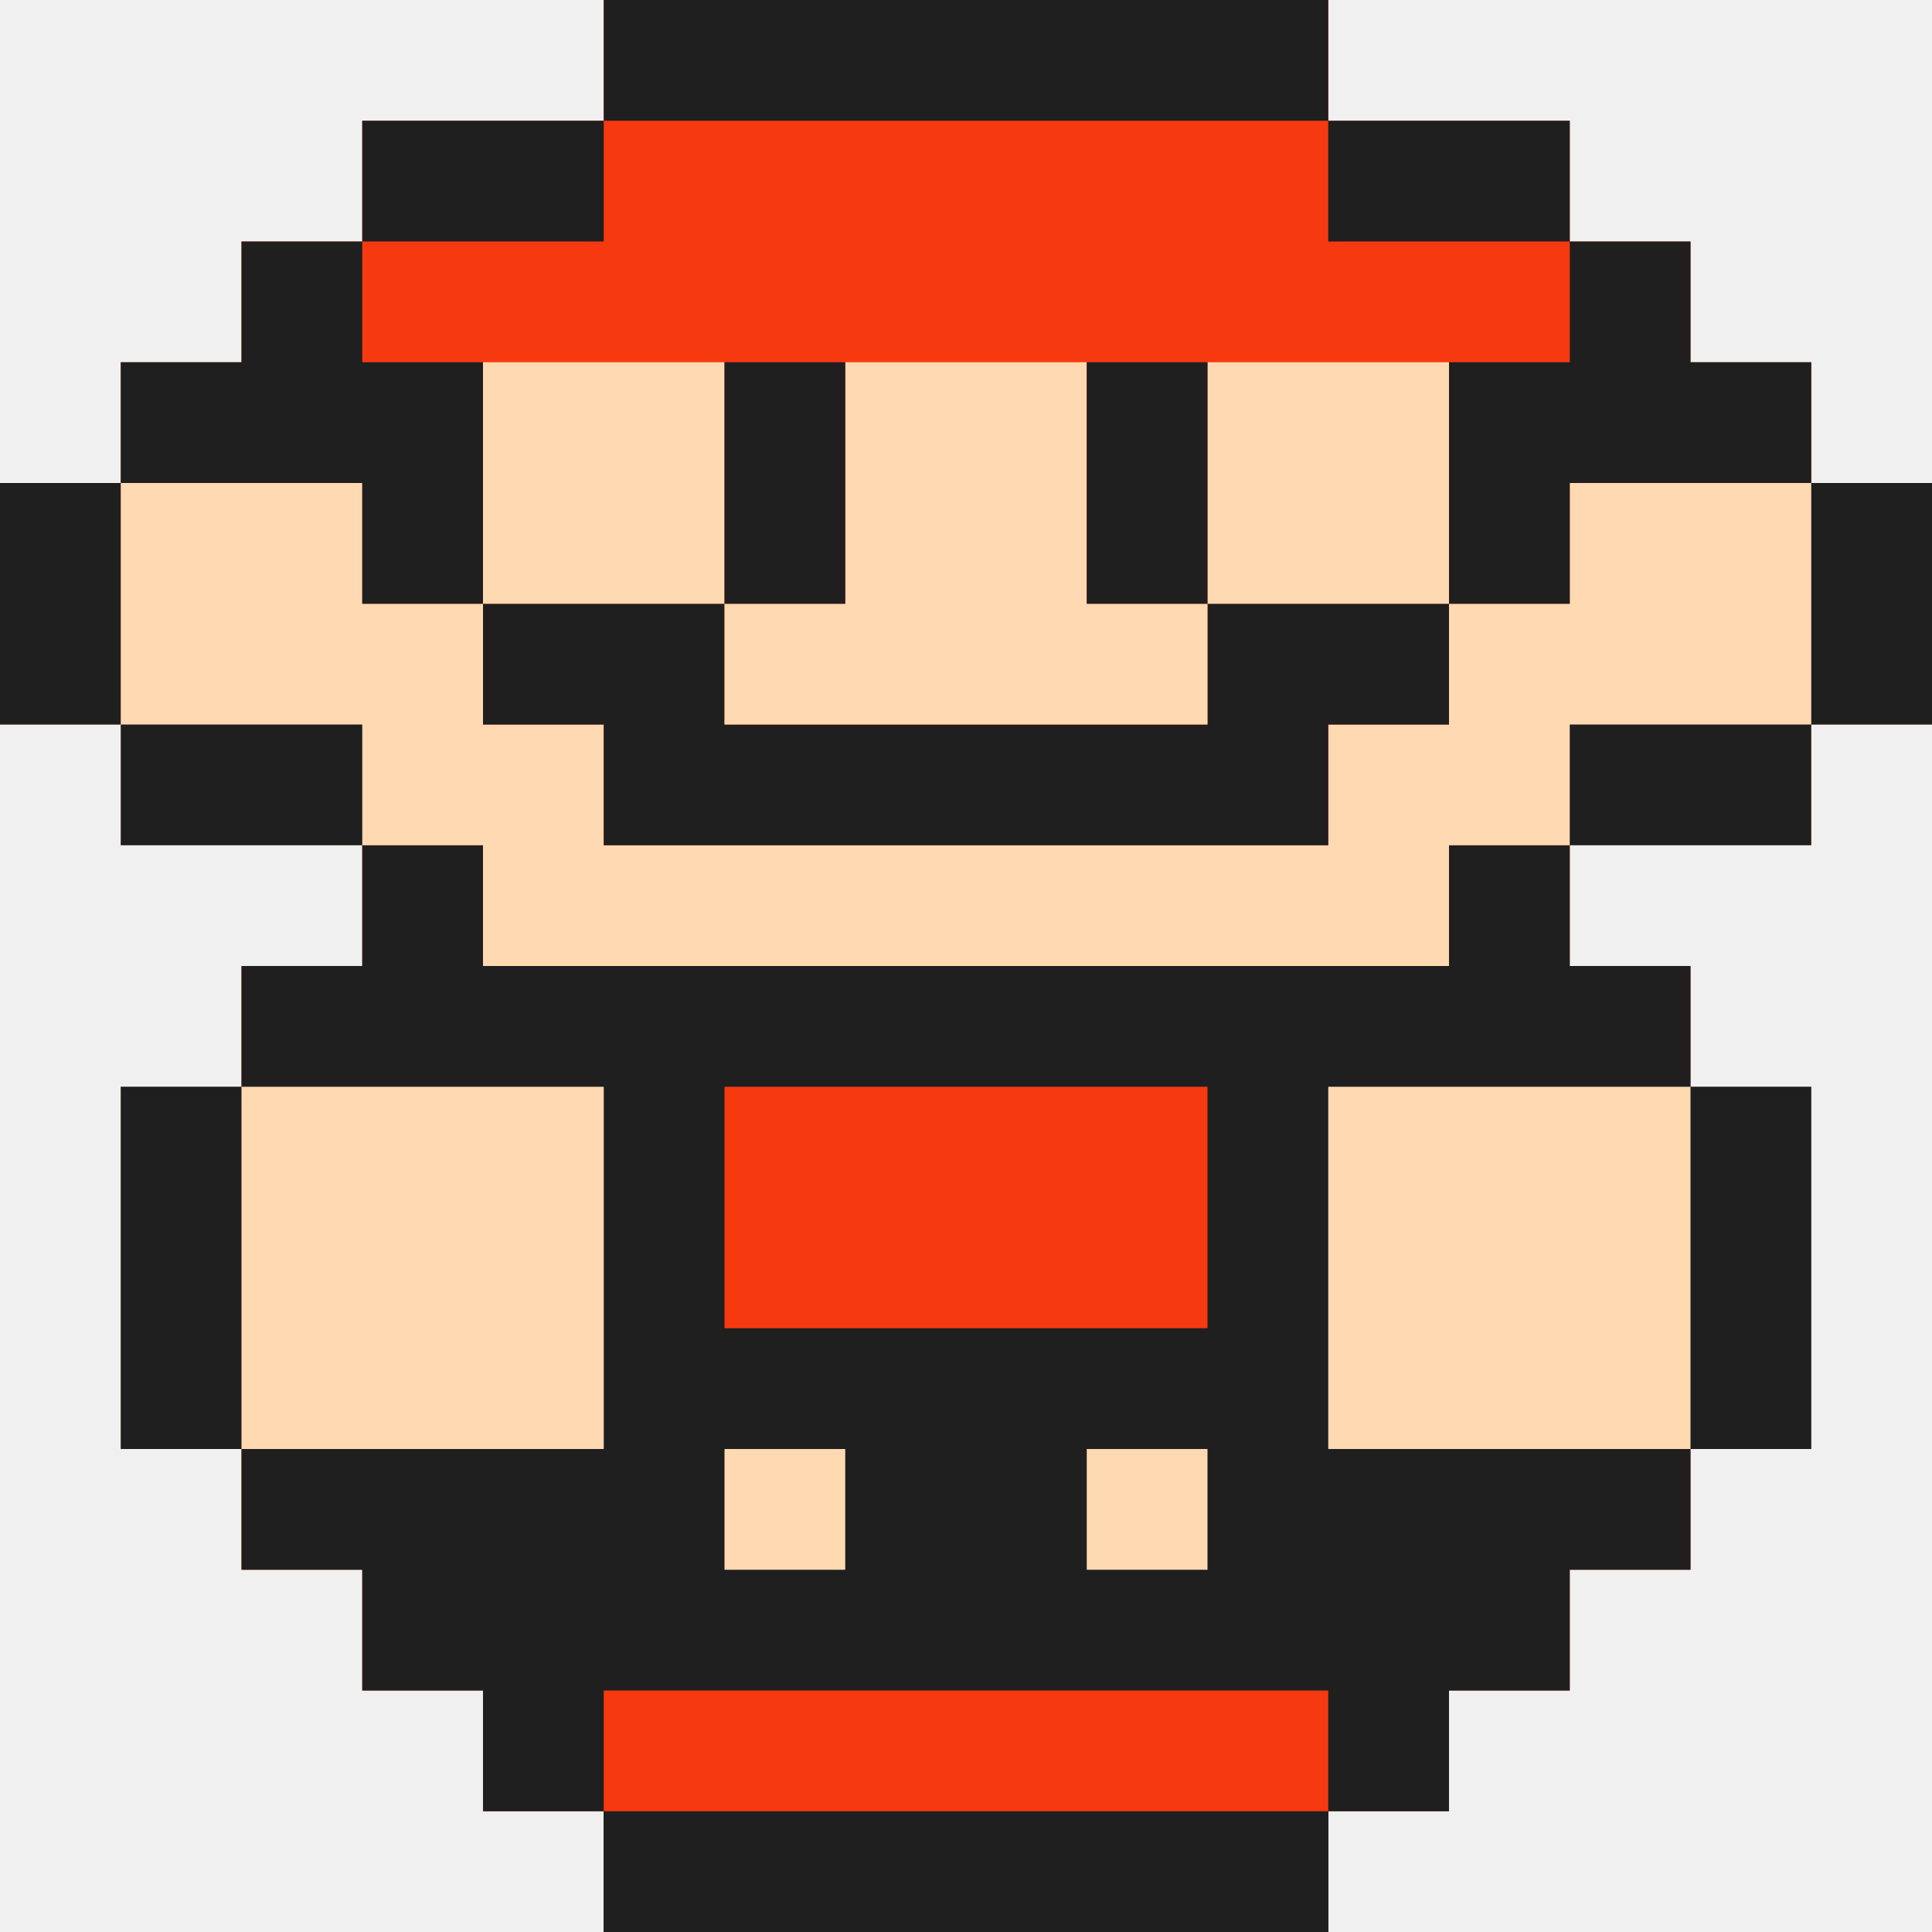
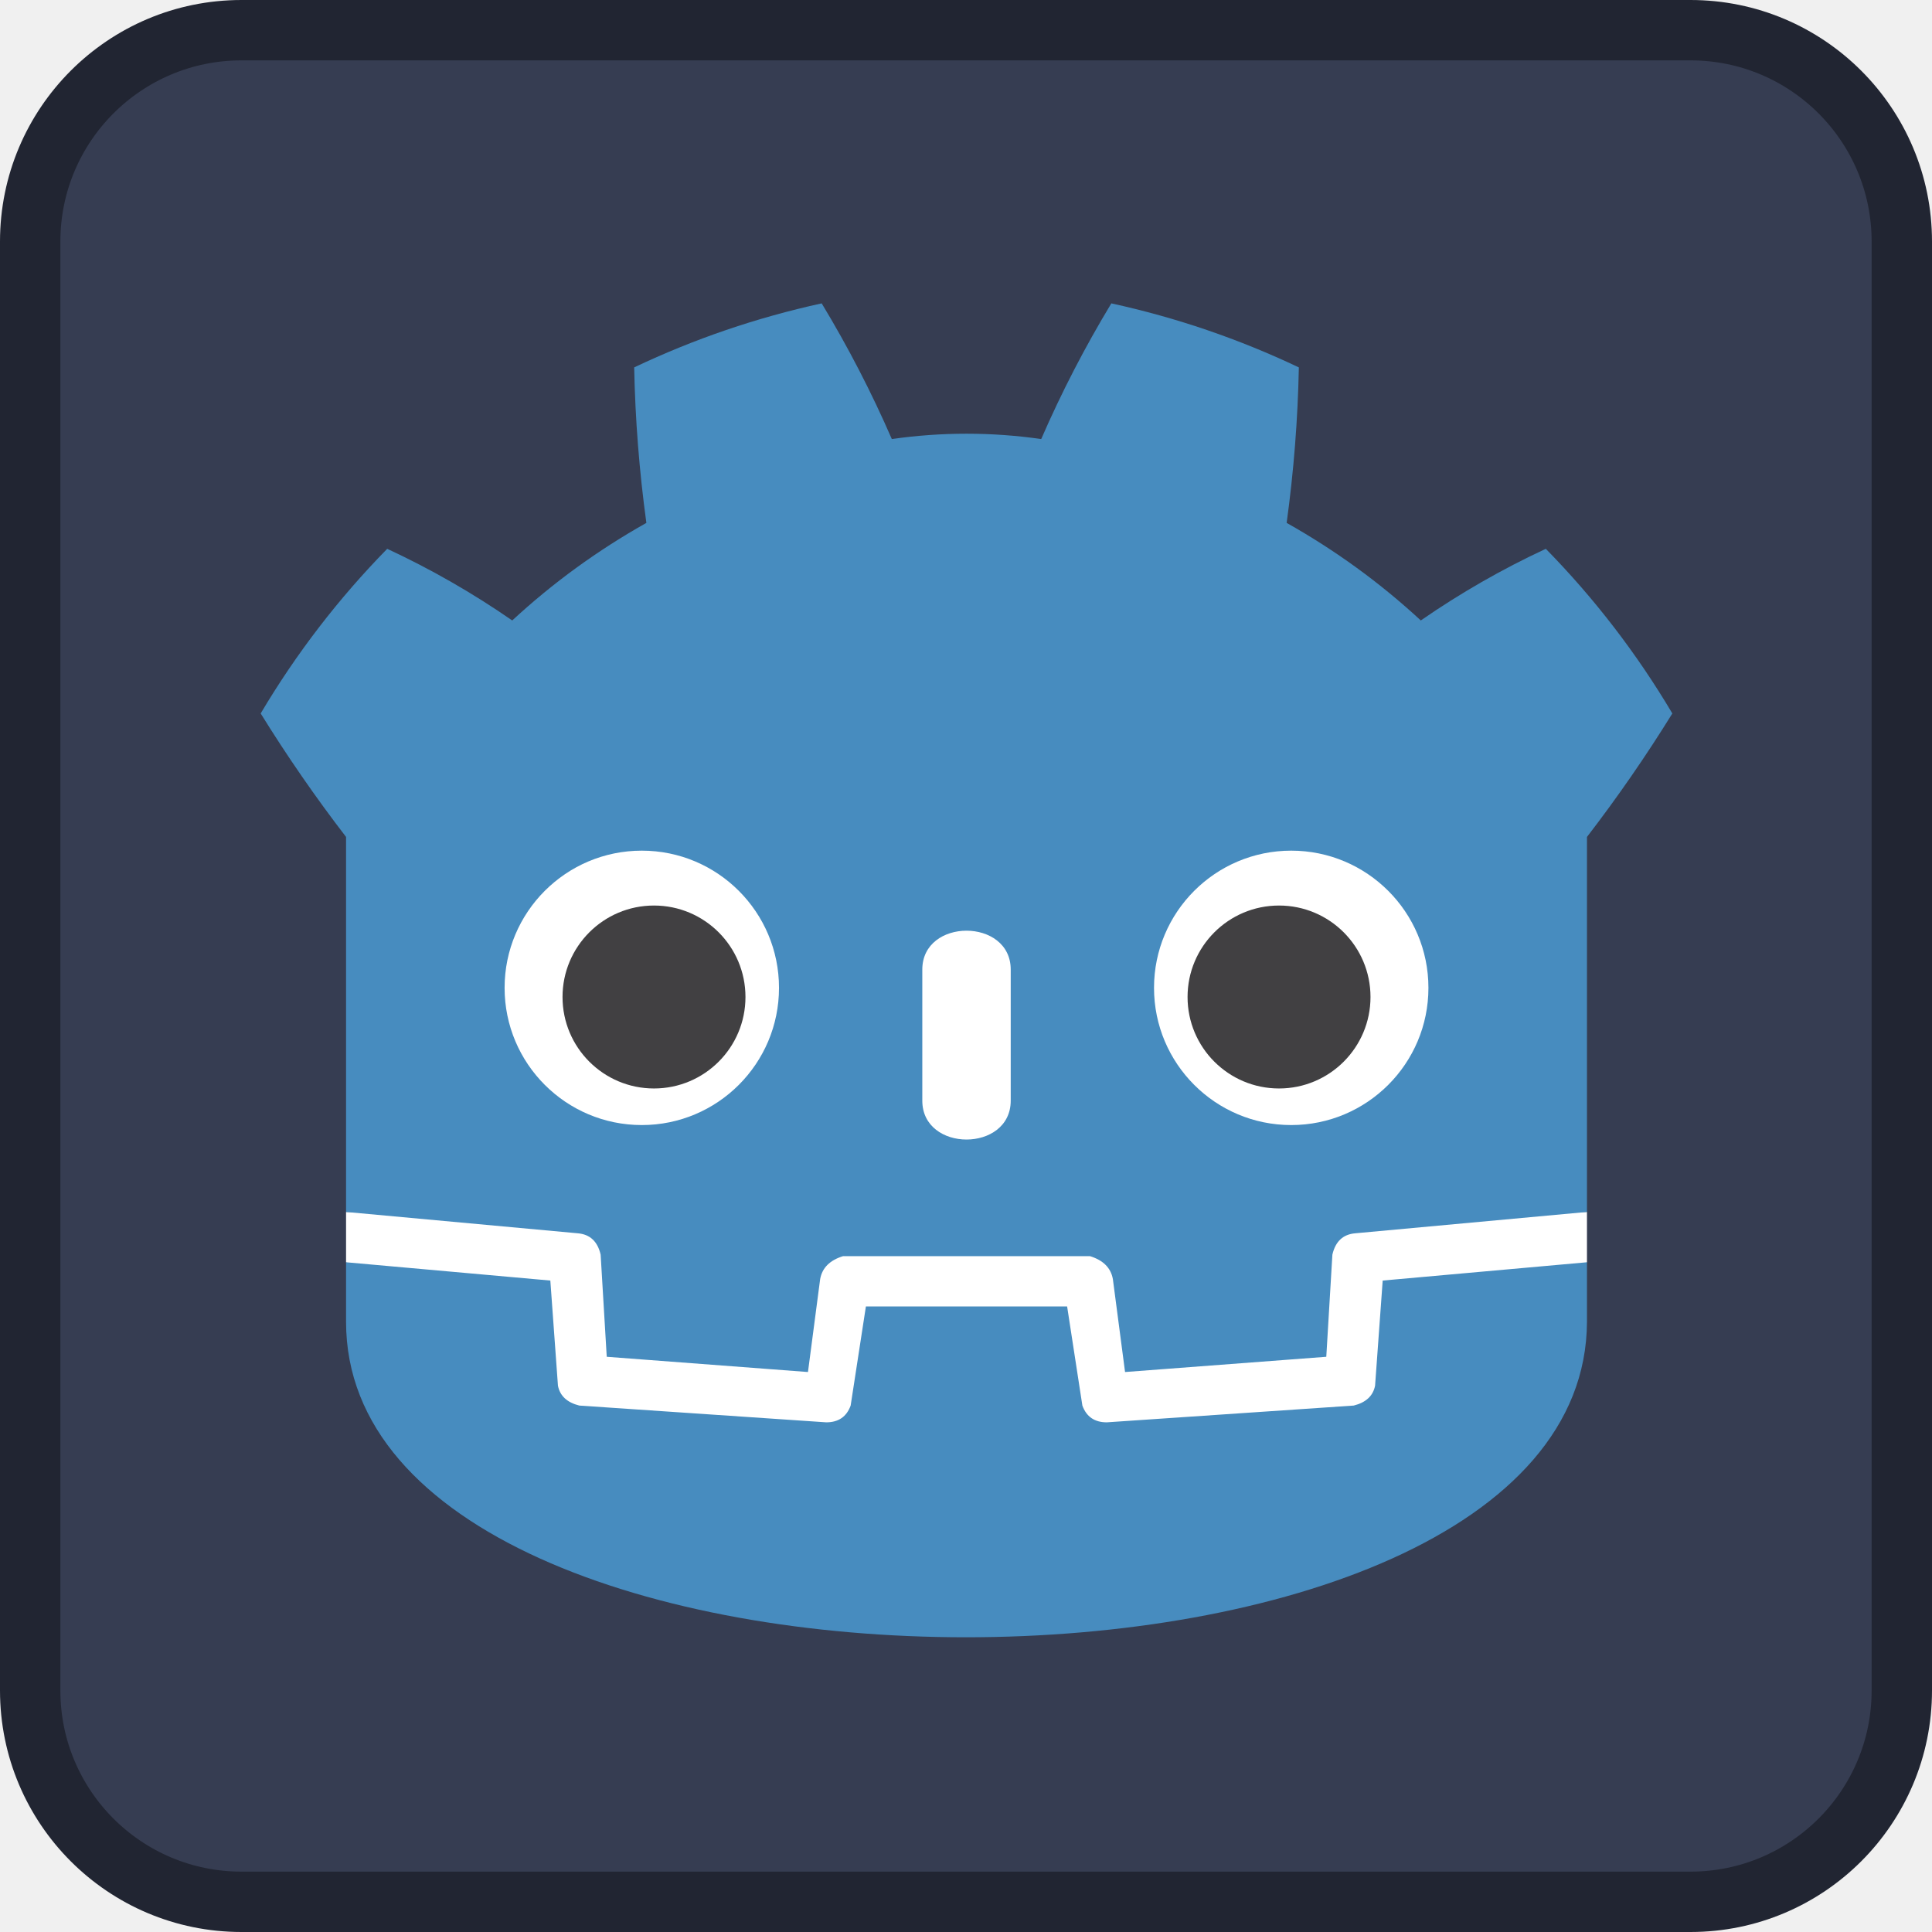
- <svg xmlns="http://www.w3.org/2000/svg" version="1.1" width="160" height="160">
-   <path d="M0 0 C19.8 0 39.6 0 60 0 C60 3.3 60 6.6 60 10 C66.6 10 73.2 10 80 10 C80 13.3 80 16.6 80 20 C83.3 20 86.6 20 90 20 C90 23.3 90 26.6 90 30 C93.3 30 96.6 30 100 30 C100 33.3 100 36.6 100 40 C103.3 40 106.6 40 110 40 C110 46.6 110 53.2 110 60 C106.7 60 103.4 60 100 60 C100 63.3 100 66.6 100 70 C93.4 70 86.8 70 80 70 C80 73.3 80 76.6 80 80 C83.3 80 86.6 80 90 80 C90 83.3 90 86.6 90 90 C93.3 90 96.6 90 100 90 C100 99.9 100 109.8 100 120 C96.7 120 93.4 120 90 120 C90 123.3 90 126.6 90 130 C86.7 130 83.4 130 80 130 C80 133.3 80 136.6 80 140 C76.7 140 73.4 140 70 140 C70 143.3 70 146.6 70 150 C66.7 150 63.4 150 60 150 C60 153.3 60 156.6 60 160 C40.2 160 20.4 160 0 160 C0 156.7 0 153.4 0 150 C-3.3 150 -6.6 150 -10 150 C-10 146.7 -10 143.4 -10 140 C-13.3 140 -16.6 140 -20 140 C-20 136.7 -20 133.4 -20 130 C-23.3 130 -26.6 130 -30 130 C-30 126.7 -30 123.4 -30 120 C-33.3 120 -36.6 120 -40 120 C-40 110.1 -40 100.2 -40 90 C-36.7 90 -33.4 90 -30 90 C-30 86.7 -30 83.4 -30 80 C-26.7 80 -23.4 80 -20 80 C-20 76.7 -20 73.4 -20 70 C-26.6 70 -33.2 70 -40 70 C-40 66.7 -40 63.4 -40 60 C-43.3 60 -46.6 60 -50 60 C-50 53.4 -50 46.8 -50 40 C-46.7 40 -43.4 40 -40 40 C-40 36.7 -40 33.4 -40 30 C-36.7 30 -33.4 30 -30 30 C-30 26.7 -30 23.4 -30 20 C-26.7 20 -23.4 20 -20 20 C-20 16.7 -20 13.4 -20 10 C-13.4 10 -6.8 10 0 10 C0 6.7 0 3.4 0 0 Z " fill="#F73910" transform="translate(50,0)" />
-   <path d="M0 0 C3.3 0 6.6 0 10 0 C10 3.3 10 6.6 10 10 C36.4 10 62.8 10 90 10 C90 6.7 90 3.4 90 0 C93.3 0 96.6 0 100 0 C100 3.3 100 6.6 100 10 C103.3 10 106.6 10 110 10 C110 13.3 110 16.6 110 20 C113.3 20 116.6 20 120 20 C120 29.9 120 39.8 120 50 C116.7 50 113.4 50 110 50 C110 53.3 110 56.6 110 60 C106.7 60 103.4 60 100 60 C100 63.3 100 66.6 100 70 C96.7 70 93.4 70 90 70 C90 73.3 90 76.6 90 80 C86.7 80 83.4 80 80 80 C80 83.3 80 86.6 80 90 C60.2 90 40.4 90 20 90 C20 86.7 20 83.4 20 80 C16.7 80 13.4 80 10 80 C10 76.7 10 73.4 10 70 C6.7 70 3.4 70 0 70 C0 66.7 0 63.4 0 60 C-3.3 60 -6.6 60 -10 60 C-10 56.7 -10 53.4 -10 50 C-13.3 50 -16.6 50 -20 50 C-20 40.1 -20 30.2 -20 20 C-16.7 20 -13.4 20 -10 20 C-10 16.7 -10 13.4 -10 10 C-6.7 10 -3.4 10 0 10 C0 6.7 0 3.4 0 0 Z " fill="#1F1F1F" transform="translate(30,70)" />
-   <path d="M0 0 C9.9 0 19.8 0 30 0 C30 3.3 30 6.6 30 10 C33.3 10 36.6 10 40 10 C40 13.3 40 16.6 40 20 C43.3 20 46.6 20 50 20 C50 23.3 50 26.6 50 30 C69.8 30 89.6 30 110 30 C110 26.7 110 23.4 110 20 C113.3 20 116.6 20 120 20 C120 16.7 120 13.4 120 10 C123.3 10 126.6 10 130 10 C130 6.7 130 3.4 130 0 C139.9 0 149.8 0 160 0 C160 6.6 160 13.2 160 20 C156.7 20 153.4 20 150 20 C150 23.3 150 26.6 150 30 C140.1 30 130.2 30 120 30 C120 33.3 120 36.6 120 40 C93.6 40 67.2 40 40 40 C40 36.7 40 33.4 40 30 C30.1 30 20.2 30 10 30 C10 26.7 10 23.4 10 20 C6.7 20 3.4 20 0 20 C0 13.4 0 6.8 0 0 Z " fill="#FFD9B2" transform="translate(0,40)" />
-   <path d="M0 0 C13.2 0 26.4 0 40 0 C40 9.9 40 19.8 40 30 C26.8 30 13.6 30 0 30 C0 20.1 0 10.2 0 0 Z " fill="#FFD9B2" transform="translate(110,90)" />
-   <path d="M0 0 C13.2 0 26.4 0 40 0 C40 9.9 40 19.8 40 30 C26.8 30 13.6 30 0 30 C0 20.1 0 10.2 0 0 Z " fill="#FFD9B2" transform="translate(10,90)" />
-   <path d="M0 0 C6.6 0 13.2 0 20 0 C20 3.3 20 6.6 20 10 C33.2 10 46.4 10 60 10 C60 6.7 60 3.4 60 0 C66.6 0 73.2 0 80 0 C80 3.3 80 6.6 80 10 C76.7 10 73.4 10 70 10 C70 13.3 70 16.6 70 20 C50.2 20 30.4 20 10 20 C10 16.7 10 13.4 10 10 C6.7 10 3.4 10 0 10 C0 6.7 0 3.4 0 0 Z " fill="#1F1F1F" transform="translate(40,50)" />
-   <path d="M0 0 C13.2 0 26.4 0 40 0 C40 6.6 40 13.2 40 20 C26.8 20 13.6 20 0 20 C0 13.4 0 6.8 0 0 Z " fill="#F73910" transform="translate(60,90)" />
-   <path d="M0 0 C6.6 0 13.2 0 20 0 C20 6.6 20 13.2 20 20 C23.3 20 26.6 20 30 20 C30 23.3 30 26.6 30 30 C16.8 30 3.6 30 -10 30 C-10 26.7 -10 23.4 -10 20 C-6.7 20 -3.4 20 0 20 C0 13.4 0 6.8 0 0 Z " fill="#FFD9B2" transform="translate(70,30)" />
-   <path d="M0 0 C19.8 0 39.6 0 60 0 C60 3.3 60 6.6 60 10 C40.2 10 20.4 10 0 10 C0 6.7 0 3.4 0 0 Z " fill="#1F1F1F" transform="translate(50,150)" />
-   <path d="M0 0 C19.8 0 39.6 0 60 0 C60 3.3 60 6.6 60 10 C40.2 10 20.4 10 0 10 C0 6.7 0 3.4 0 0 Z " fill="#F73910" transform="translate(50,140)" />
-   <path d="M0 0 C19.8 0 39.6 0 60 0 C60 3.3 60 6.6 60 10 C40.2 10 20.4 10 0 10 C0 6.7 0 3.4 0 0 Z " fill="#1F1F1F" transform="translate(50,0)" />
-   <path d="M0 0 C3.3 0 6.6 0 10 0 C10 3.3 10 6.6 10 10 C13.3 10 16.6 10 20 10 C20 13.3 20 16.6 20 20 C13.4 20 6.8 20 0 20 C0 23.3 0 26.6 0 30 C-3.3 30 -6.6 30 -10 30 C-10 23.4 -10 16.8 -10 10 C-6.7 10 -3.4 10 0 10 C0 6.7 0 3.4 0 0 Z " fill="#1F1F1F" transform="translate(130,20)" />
-   <path d="M0 0 C3.3 0 6.6 0 10 0 C10 3.3 10 6.6 10 10 C13.3 10 16.6 10 20 10 C20 16.6 20 23.2 20 30 C16.7 30 13.4 30 10 30 C10 26.7 10 23.4 10 20 C3.4 20 -3.2 20 -10 20 C-10 16.7 -10 13.4 -10 10 C-6.7 10 -3.4 10 0 10 C0 6.7 0 3.4 0 0 Z " fill="#1F1F1F" transform="translate(20,20)" />
-   <path d="M0 0 C6.6 0 13.2 0 20 0 C20 6.6 20 13.2 20 20 C13.4 20 6.8 20 0 20 C0 13.4 0 6.8 0 0 Z " fill="#FFD9B2" transform="translate(100,30)" />
-   <path d="M0 0 C6.6 0 13.2 0 20 0 C20 6.6 20 13.2 20 20 C13.4 20 6.8 20 0 20 C0 13.4 0 6.8 0 0 Z " fill="#FFD9B2" transform="translate(40,30)" />
-   <path d="M0 0 C3.3 0 6.6 0 10 0 C10 9.9 10 19.8 10 30 C6.7 30 3.4 30 0 30 C0 20.1 0 10.2 0 0 Z " fill="#1F1F1F" transform="translate(140,90)" />
-   <path d="M0 0 C3.3 0 6.6 0 10 0 C10 9.9 10 19.8 10 30 C6.7 30 3.4 30 0 30 C0 20.1 0 10.2 0 0 Z " fill="#1F1F1F" transform="translate(10,90)" />
-   <path d="M0 0 C6.6 0 13.2 0 20 0 C20 3.3 20 6.6 20 10 C13.4 10 6.8 10 0 10 C0 6.7 0 3.4 0 0 Z " fill="#1F1F1F" transform="translate(130,60)" />
-   <path d="M0 0 C6.6 0 13.2 0 20 0 C20 3.3 20 6.6 20 10 C13.4 10 6.8 10 0 10 C0 6.7 0 3.4 0 0 Z " fill="#1F1F1F" transform="translate(10,60)" />
-   <path d="M0 0 C3.3 0 6.6 0 10 0 C10 6.6 10 13.2 10 20 C6.7 20 3.4 20 0 20 C0 13.4 0 6.8 0 0 Z " fill="#1F1F1F" transform="translate(150,40)" />
-   <path d="M0 0 C3.3 0 6.6 0 10 0 C10 6.6 10 13.2 10 20 C6.7 20 3.4 20 0 20 C0 13.4 0 6.8 0 0 Z " fill="#1F1F1F" transform="translate(0,40)" />
-   <path d="M0 0 C3.3 0 6.6 0 10 0 C10 6.6 10 13.2 10 20 C6.7 20 3.4 20 0 20 C0 13.4 0 6.8 0 0 Z " fill="#1F1F1F" transform="translate(90,30)" />
-   <path d="M0 0 C3.3 0 6.6 0 10 0 C10 6.6 10 13.2 10 20 C6.7 20 3.4 20 0 20 C0 13.4 0 6.8 0 0 Z " fill="#1F1F1F" transform="translate(60,30)" />
-   <path d="M0 0 C6.6 0 13.2 0 20 0 C20 3.3 20 6.6 20 10 C13.4 10 6.8 10 0 10 C0 6.7 0 3.4 0 0 Z " fill="#1F1F1F" transform="translate(110,10)" />
-   <path d="M0 0 C6.6 0 13.2 0 20 0 C20 3.3 20 6.6 20 10 C13.4 10 6.8 10 0 10 C0 6.7 0 3.4 0 0 Z " fill="#1F1F1F" transform="translate(30,10)" />
-   <path d="M0 0 C3.3 0 6.6 0 10 0 C10 3.3 10 6.6 10 10 C6.7 10 3.4 10 0 10 C0 6.7 0 3.4 0 0 Z " fill="#FFD9B2" transform="translate(90,120)" />
-   <path d="M0 0 C3.3 0 6.6 0 10 0 C10 3.3 10 6.6 10 10 C6.7 10 3.4 10 0 10 C0 6.7 0 3.4 0 0 Z " fill="#FFD9B2" transform="translate(60,120)" />
+ <svg xmlns="http://www.w3.org/2000/svg" width="128" height="128">
+   <rect width="124" height="124" x="2" y="2" fill="#363d52" stroke="#212532" stroke-width="4" rx="14" />
+   <g fill="#fff" transform="translate(12.322 12.322)scale(.101)">
+     <path d="M105 673v33q407 354 814 0v-33z" />
+     <path fill="#478cbf" d="m105 673 152 14q12 1 15 14l4 67 132 10 8-61q2-11 15-15h162q13 4 15 15l8 61 132-10 4-67q3-13 15-14l152-14V427q30-39 56-81-35-59-83-108-43 20-82 47-40-37-88-64 7-51 8-102-59-28-123-42-26 43-46 89-49-7-98 0-20-46-46-89-64 14-123 42 1 51 8 102-48 27-88 64-39-27-82-47-48 49-83 108 26 42 56 81zm0 33v39c0 276 813 276 814 0v-39l-134 12-5 69q-2 10-14 13l-162 11q-12 0-16-11l-10-65H446l-10 65q-4 11-16 11l-162-11q-12-3-14-13l-5-69z" />
+     <path d="M483 600c0 34 58 34 58 0v-86c0-34-58-34-58 0z" />
+     <circle cx="725" cy="526" r="90" />
+     <circle cx="299" cy="526" r="90" />
+   </g>
+   <g fill="#414042" transform="translate(12.322 12.322)scale(.101)">
+     <circle cx="307" cy="532" r="60" />
+     <circle cx="717" cy="532" r="60" />
+   </g>
</svg>
